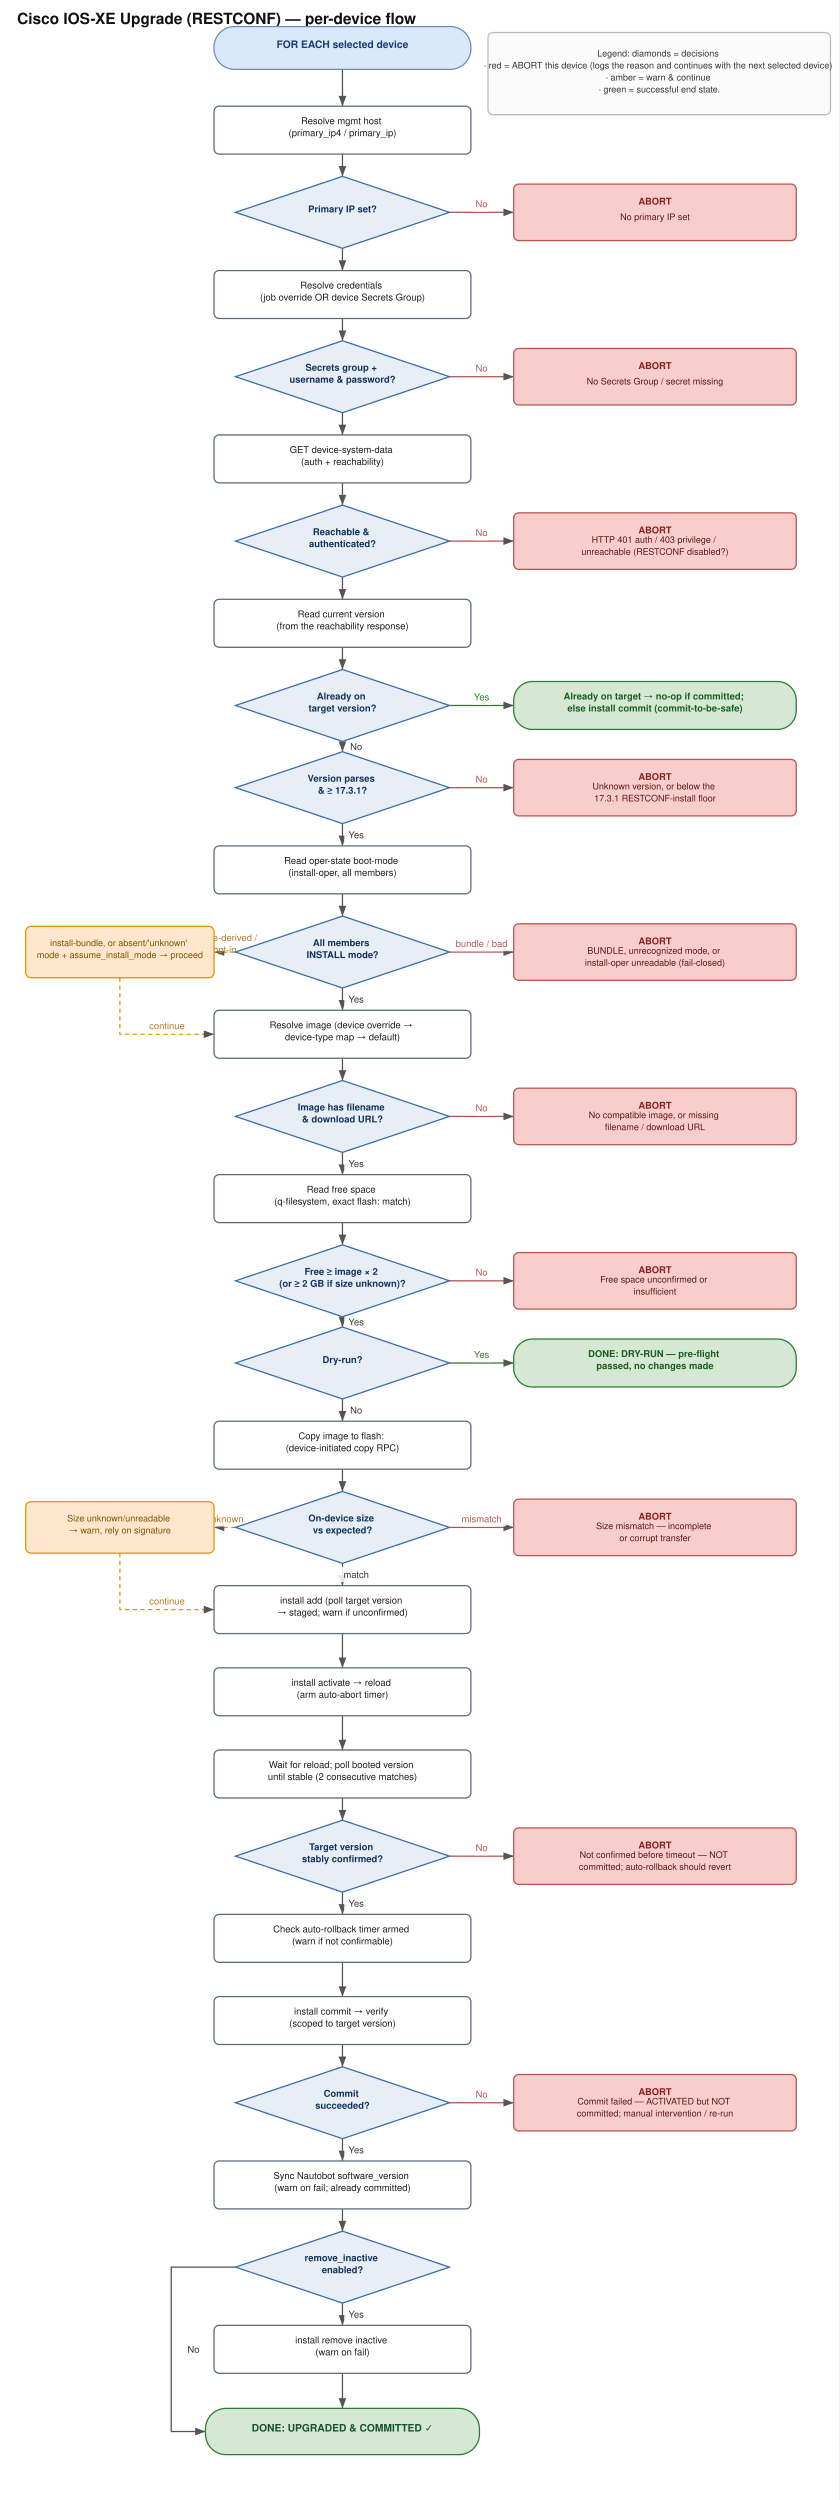
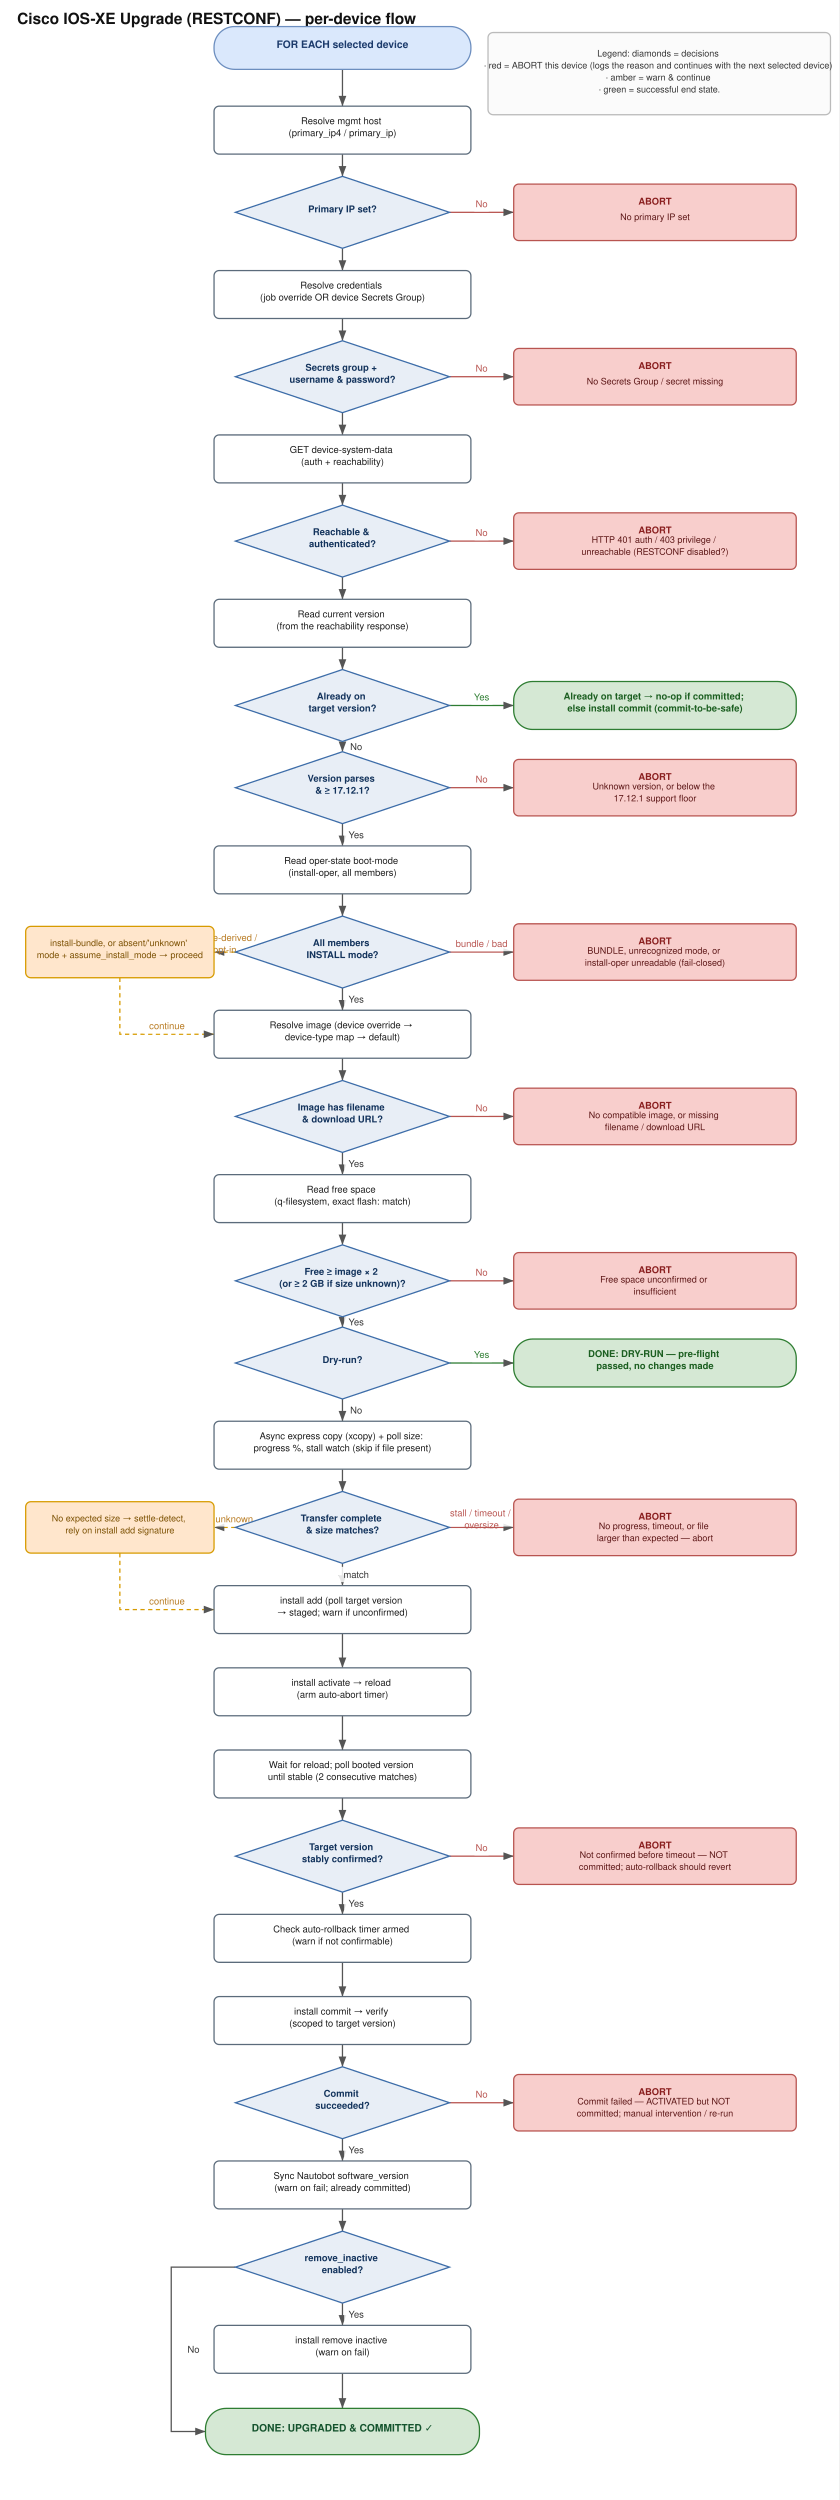
<svg xmlns="http://www.w3.org/2000/svg" viewBox="0 0 980 2920" width="980" height="2920" font-family="Helvetica,Arial,sans-serif">
  <defs>
    <marker id="arrow" markerWidth="10" markerHeight="10" refX="8" refY="3" orient="auto" markerUnits="strokeWidth">
      <path d="M0,0 L8,3 L0,6 z" fill="#555" />
    </marker>
  </defs>
  <rect x="0" y="0" width="980" height="2920" fill="#ffffff" />
  <text x="20" y="28" font-size="18" font-weight="bold" fill="#111">Cisco IOS-XE Upgrade (RESTCONF) — per-device flow</text>
  <rect x="570" y="38" width="400" height="96" rx="6" ry="6" fill="#fbfbfb" stroke="#bbb" stroke-width="1.5" />
  <text x="770" y="66" text-anchor="middle" font-family="Helvetica,Arial,sans-serif" font-size="10.5" fill="#333">
    <tspan x="770" dy="0">Legend:  diamonds = decisions</tspan>
    <tspan x="770" dy="14">· red = ABORT this device (logs the reason and continues with the next selected device)</tspan>
    <tspan x="770" dy="14">· amber = warn &amp; continue</tspan>
    <tspan x="770" dy="14">· green = successful end state.</tspan>
  </text>
  <path d="M 400 81 L 400 124" fill="none" stroke="#555" stroke-width="1.5" marker-end="url(#arrow)" />
  <path d="M 400 180 L 400 206" fill="none" stroke="#555" stroke-width="1.5" marker-end="url(#arrow)" />
  <path d="M 400 290 L 400 316" fill="none" stroke="#555" stroke-width="1.5" marker-end="url(#arrow)" />
  <path d="M 400 372 L 400 398" fill="none" stroke="#555" stroke-width="1.5" marker-end="url(#arrow)" />
  <path d="M 400 482 L 400 508" fill="none" stroke="#555" stroke-width="1.5" marker-end="url(#arrow)" />
  <path d="M 400 564 L 400 590" fill="none" stroke="#555" stroke-width="1.5" marker-end="url(#arrow)" />
  <path d="M 400 674 L 400 700" fill="none" stroke="#555" stroke-width="1.5" marker-end="url(#arrow)" />
  <path d="M 400 756 L 400 782" fill="none" stroke="#555" stroke-width="1.5" marker-end="url(#arrow)" />
  <path d="M 400 866 L 400 878" fill="none" stroke="#555" stroke-width="1.5" marker-end="url(#arrow)" />
  <rect x="406" y="863" width="21" height="18" rx="3" fill="#ffffff" fill-opacity="0.85" stroke="none" />
  <text x="416" y="876" text-anchor="middle" font-family="Helvetica,Arial,sans-serif" font-size="11" fill="#333">
    <tspan x="416" dy="0">No</tspan>
  </text>
  <path d="M 400 962 L 400 988" fill="none" stroke="#555" stroke-width="1.5" marker-end="url(#arrow)" />
  <rect x="402" y="966" width="28" height="18" rx="3" fill="#ffffff" fill-opacity="0.85" stroke="none" />
  <text x="416" y="979" text-anchor="middle" font-family="Helvetica,Arial,sans-serif" font-size="11" fill="#333">
    <tspan x="416" dy="0">Yes</tspan>
  </text>
  <path d="M 400 1044 L 400 1070" fill="none" stroke="#555" stroke-width="1.5" marker-end="url(#arrow)" />
  <path d="M 400 1154 L 400 1180" fill="none" stroke="#555" stroke-width="1.5" marker-end="url(#arrow)" />
  <rect x="402" y="1158" width="28" height="18" rx="3" fill="#ffffff" fill-opacity="0.85" stroke="none" />
  <text x="416" y="1171" text-anchor="middle" font-family="Helvetica,Arial,sans-serif" font-size="11" fill="#333">
    <tspan x="416" dy="0">Yes</tspan>
  </text>
  <path d="M 400 1236 L 400 1262" fill="none" stroke="#555" stroke-width="1.5" marker-end="url(#arrow)" />
  <path d="M 400 1346 L 400 1372" fill="none" stroke="#555" stroke-width="1.5" marker-end="url(#arrow)" />
  <rect x="402" y="1350" width="28" height="18" rx="3" fill="#ffffff" fill-opacity="0.85" stroke="none" />
  <text x="416" y="1363" text-anchor="middle" font-family="Helvetica,Arial,sans-serif" font-size="11" fill="#333">
    <tspan x="416" dy="0">Yes</tspan>
  </text>
  <path d="M 400 1428 L 400 1454" fill="none" stroke="#555" stroke-width="1.5" marker-end="url(#arrow)" />
  <path d="M 400 1538 L 400 1550" fill="none" stroke="#555" stroke-width="1.5" marker-end="url(#arrow)" />
  <rect x="402" y="1535" width="28" height="18" rx="3" fill="#ffffff" fill-opacity="0.85" stroke="none" />
  <text x="416" y="1548" text-anchor="middle" font-family="Helvetica,Arial,sans-serif" font-size="11" fill="#333">
    <tspan x="416" dy="0">Yes</tspan>
  </text>
  <path d="M 400 1634 L 400 1660" fill="none" stroke="#555" stroke-width="1.5" marker-end="url(#arrow)" />
  <rect x="406" y="1638" width="21" height="18" rx="3" fill="#ffffff" fill-opacity="0.85" stroke="none" />
  <text x="416" y="1651" text-anchor="middle" font-family="Helvetica,Arial,sans-serif" font-size="11" fill="#333">
    <tspan x="416" dy="0">No</tspan>
  </text>
  <path d="M 400 1716 L 400 1742" fill="none" stroke="#555" stroke-width="1.5" marker-end="url(#arrow)" />
  <path d="M 400 1826 L 400 1852" fill="none" stroke="#555" stroke-width="1.5" marker-end="url(#arrow)" />
  <rect x="396" y="1830" width="40" height="18" rx="3" fill="#ffffff" fill-opacity="0.85" stroke="none" />
  <text x="416" y="1843" text-anchor="middle" font-family="Helvetica,Arial,sans-serif" font-size="11" fill="#333">
    <tspan x="416" dy="0">match</tspan>
  </text>
  <path d="M 400 1908 L 400 1948" fill="none" stroke="#555" stroke-width="1.5" marker-end="url(#arrow)" />
  <path d="M 400 2004 L 400 2044" fill="none" stroke="#555" stroke-width="1.5" marker-end="url(#arrow)" />
  <path d="M 400 2100 L 400 2126" fill="none" stroke="#555" stroke-width="1.5" marker-end="url(#arrow)" />
  <path d="M 400 2210 L 400 2236" fill="none" stroke="#555" stroke-width="1.5" marker-end="url(#arrow)" />
  <rect x="402" y="2214" width="28" height="18" rx="3" fill="#ffffff" fill-opacity="0.85" stroke="none" />
  <text x="416" y="2227" text-anchor="middle" font-family="Helvetica,Arial,sans-serif" font-size="11" fill="#333">
    <tspan x="416" dy="0">Yes</tspan>
  </text>
  <path d="M 400 2292 L 400 2332" fill="none" stroke="#555" stroke-width="1.5" marker-end="url(#arrow)" />
  <path d="M 400 2388 L 400 2414" fill="none" stroke="#555" stroke-width="1.5" marker-end="url(#arrow)" />
  <path d="M 400 2498 L 400 2524" fill="none" stroke="#555" stroke-width="1.5" marker-end="url(#arrow)" />
  <rect x="402" y="2502" width="28" height="18" rx="3" fill="#ffffff" fill-opacity="0.85" stroke="none" />
  <text x="416" y="2515" text-anchor="middle" font-family="Helvetica,Arial,sans-serif" font-size="11" fill="#333">
    <tspan x="416" dy="0">Yes</tspan>
  </text>
  <path d="M 400 2580 L 400 2606" fill="none" stroke="#555" stroke-width="1.5" marker-end="url(#arrow)" />
  <path d="M 400 2690 L 400 2716" fill="none" stroke="#555" stroke-width="1.5" marker-end="url(#arrow)" />
  <rect x="402" y="2694" width="28" height="18" rx="3" fill="#ffffff" fill-opacity="0.85" stroke="none" />
  <text x="416" y="2707" text-anchor="middle" font-family="Helvetica,Arial,sans-serif" font-size="11" fill="#333">
    <tspan x="416" dy="0">Yes</tspan>
  </text>
  <path d="M 400 2772 L 400 2813" fill="none" stroke="#555" stroke-width="1.5" marker-end="url(#arrow)" />
  <path d="M 275 2648 L 200 2648 L 200 2840 L 240 2840" fill="none" stroke="#555" stroke-width="1.5" marker-end="url(#arrow)" />
  <rect x="216" y="2735" width="21" height="18" rx="3" fill="#ffffff" fill-opacity="0.85" stroke="none" />
  <text x="226" y="2748" text-anchor="middle" font-family="Helvetica,Arial,sans-serif" font-size="11" fill="#333">
    <tspan x="226" dy="0">No</tspan>
  </text>
  <path d="M 525 248 L 600 248" fill="none" stroke="#B85450" stroke-width="1.5" marker-end="url(#arrow)" />
  <rect x="552" y="229" width="21" height="18" rx="3" fill="#ffffff" fill-opacity="0.85" stroke="none" />
  <text x="562.5" y="242" text-anchor="middle" font-family="Helvetica,Arial,sans-serif" font-size="11" fill="#B85450">
    <tspan x="562.5" dy="0">No</tspan>
  </text>
  <rect x="600" y="215" width="330" height="66" rx="6" ry="6" fill="#F8CECC" stroke="#B85450" stroke-width="1.5" />
  <text x="765.0" y="239" text-anchor="middle" font-family="Helvetica,Arial,sans-serif" font-size="11" font-weight="bold" fill="#8a1f1f">
    <tspan x="765.0" dy="0">ABORT</tspan>
  </text>
  <text x="765.0" y="257" text-anchor="middle" font-family="Helvetica,Arial,sans-serif" font-size="10.5" fill="#5b1414">
    <tspan x="765.0" dy="0">No primary IP set</tspan>
  </text>
  <path d="M 525 440 L 600 440" fill="none" stroke="#B85450" stroke-width="1.5" marker-end="url(#arrow)" />
  <rect x="552" y="421" width="21" height="18" rx="3" fill="#ffffff" fill-opacity="0.85" stroke="none" />
  <text x="562.5" y="434" text-anchor="middle" font-family="Helvetica,Arial,sans-serif" font-size="11" fill="#B85450">
    <tspan x="562.5" dy="0">No</tspan>
  </text>
  <rect x="600" y="407" width="330" height="66" rx="6" ry="6" fill="#F8CECC" stroke="#B85450" stroke-width="1.5" />
  <text x="765.0" y="431" text-anchor="middle" font-family="Helvetica,Arial,sans-serif" font-size="11" font-weight="bold" fill="#8a1f1f">
    <tspan x="765.0" dy="0">ABORT</tspan>
  </text>
  <text x="765.0" y="449" text-anchor="middle" font-family="Helvetica,Arial,sans-serif" font-size="10.5" fill="#5b1414">
    <tspan x="765.0" dy="0">No Secrets Group / secret missing</tspan>
  </text>
  <path d="M 525 632 L 600 632" fill="none" stroke="#B85450" stroke-width="1.5" marker-end="url(#arrow)" />
  <rect x="552" y="613" width="21" height="18" rx="3" fill="#ffffff" fill-opacity="0.85" stroke="none" />
  <text x="562.5" y="626" text-anchor="middle" font-family="Helvetica,Arial,sans-serif" font-size="11" fill="#B85450">
    <tspan x="562.5" dy="0">No</tspan>
  </text>
  <rect x="600" y="599" width="330" height="66" rx="6" ry="6" fill="#F8CECC" stroke="#B85450" stroke-width="1.5" />
  <text x="765.0" y="623" text-anchor="middle" font-family="Helvetica,Arial,sans-serif" font-size="11" font-weight="bold" fill="#8a1f1f">
    <tspan x="765.0" dy="0">ABORT</tspan>
  </text>
  <text x="765.0" y="634" text-anchor="middle" font-family="Helvetica,Arial,sans-serif" font-size="10.5" fill="#5b1414">
    <tspan x="765.0" dy="0">HTTP 401 auth / 403 privilege /</tspan>
    <tspan x="765.0" dy="14">unreachable (RESTCONF disabled?)</tspan>
  </text>
  <path d="M 525 824 L 600 824" fill="none" stroke="#2E7D32" stroke-width="1.5" marker-end="url(#arrow)" />
  <rect x="549" y="805" width="28" height="18" rx="3" fill="#ffffff" fill-opacity="0.85" stroke="none" />
  <text x="562.5" y="818" text-anchor="middle" font-family="Helvetica,Arial,sans-serif" font-size="11" fill="#2E7D32">
    <tspan x="562.5" dy="0">Yes</tspan>
  </text>
  <rect x="600" y="796" width="330" height="56" rx="22" ry="22" fill="#D5E8D4" stroke="#2E7D32" stroke-width="1.5" />
  <text x="765.0" y="817" text-anchor="middle" font-family="Helvetica,Arial,sans-serif" font-size="11" font-weight="bold" fill="#1b5e20">
    <tspan x="765.0" dy="0">Already on target → no-op if committed;</tspan>
    <tspan x="765.0" dy="14">else install commit (commit-to-be-safe)</tspan>
  </text>
  <path d="M 525 920 L 600 920" fill="none" stroke="#B85450" stroke-width="1.5" marker-end="url(#arrow)" />
  <rect x="552" y="901" width="21" height="18" rx="3" fill="#ffffff" fill-opacity="0.85" stroke="none" />
  <text x="562.5" y="914" text-anchor="middle" font-family="Helvetica,Arial,sans-serif" font-size="11" fill="#B85450">
    <tspan x="562.5" dy="0">No</tspan>
  </text>
  <rect x="600" y="887" width="330" height="66" rx="6" ry="6" fill="#F8CECC" stroke="#B85450" stroke-width="1.5" />
  <text x="765.0" y="911" text-anchor="middle" font-family="Helvetica,Arial,sans-serif" font-size="11" font-weight="bold" fill="#8a1f1f">
    <tspan x="765.0" dy="0">ABORT</tspan>
  </text>
  <text x="765.0" y="922" text-anchor="middle" font-family="Helvetica,Arial,sans-serif" font-size="10.5" fill="#5b1414">
    <tspan x="765.0" dy="0">Unknown version, or below the</tspan>
-     <tspan x="765.0" dy="14">17.3.1 RESTCONF-install floor</tspan>
+     <tspan x="765.0" dy="14">17.12.1 support floor</tspan>
  </text>
  <path d="M 525 1112 L 600 1112" fill="none" stroke="#B85450" stroke-width="1.5" marker-end="url(#arrow)" />
  <rect x="520" y="1093" width="86" height="18" rx="3" fill="#ffffff" fill-opacity="0.85" stroke="none" />
  <text x="562.5" y="1106" text-anchor="middle" font-family="Helvetica,Arial,sans-serif" font-size="11" fill="#B85450">
    <tspan x="562.5" dy="0">bundle / bad</tspan>
  </text>
  <rect x="600" y="1079" width="330" height="66" rx="6" ry="6" fill="#F8CECC" stroke="#B85450" stroke-width="1.5" />
  <text x="765.0" y="1103" text-anchor="middle" font-family="Helvetica,Arial,sans-serif" font-size="11" font-weight="bold" fill="#8a1f1f">
    <tspan x="765.0" dy="0">ABORT</tspan>
  </text>
  <text x="765.0" y="1114" text-anchor="middle" font-family="Helvetica,Arial,sans-serif" font-size="10.5" fill="#5b1414">
    <tspan x="765.0" dy="0">BUNDLE, unrecognized mode, or</tspan>
    <tspan x="765.0" dy="14">install-oper unreadable (fail-closed)</tspan>
  </text>
  <path d="M 275 1112 L 250 1112" fill="none" stroke="#D79B00" stroke-width="1.5" stroke-dasharray="5,4" marker-end="url(#arrow)" />
  <rect x="184" y="1093" width="158" height="18" rx="3" fill="#ffffff" fill-opacity="0.85" stroke="none" />
  <text x="262.5" y="1099" text-anchor="middle" font-family="Helvetica,Arial,sans-serif" font-size="11" fill="#B7791f">
    <tspan x="262.5" dy="0">bundle-derived /</tspan>
    <tspan x="262.5" dy="14">opt-in</tspan>
  </text>
  <rect x="30" y="1082" width="220" height="60" rx="6" ry="6" fill="#FFE6CC" stroke="#D79B00" stroke-width="1.5" />
  <text x="140.0" y="1105" text-anchor="middle" font-family="Helvetica,Arial,sans-serif" font-size="10.5" fill="#7a4f00">
    <tspan x="140.0" dy="0">install-bundle, or absent/'unknown'</tspan>
    <tspan x="140.0" dy="14">mode + assume_install_mode → proceed</tspan>
  </text>
  <path d="M 140 1142 L 140 1208 L 250 1208" fill="none" stroke="#D79B00" stroke-width="1.5" stroke-dasharray="5,4" marker-end="url(#arrow)" />
  <rect x="165" y="1189" width="60" height="18" rx="3" fill="#ffffff" fill-opacity="0.85" stroke="none" />
  <text x="195.0" y="1202" text-anchor="middle" font-family="Helvetica,Arial,sans-serif" font-size="11" fill="#B7791f">
    <tspan x="195.0" dy="0">continue</tspan>
  </text>
  <path d="M 525 1304 L 600 1304" fill="none" stroke="#B85450" stroke-width="1.5" marker-end="url(#arrow)" />
  <rect x="552" y="1285" width="21" height="18" rx="3" fill="#ffffff" fill-opacity="0.85" stroke="none" />
  <text x="562.5" y="1298" text-anchor="middle" font-family="Helvetica,Arial,sans-serif" font-size="11" fill="#B85450">
    <tspan x="562.5" dy="0">No</tspan>
  </text>
  <rect x="600" y="1271" width="330" height="66" rx="6" ry="6" fill="#F8CECC" stroke="#B85450" stroke-width="1.5" />
  <text x="765.0" y="1295" text-anchor="middle" font-family="Helvetica,Arial,sans-serif" font-size="11" font-weight="bold" fill="#8a1f1f">
    <tspan x="765.0" dy="0">ABORT</tspan>
  </text>
  <text x="765.0" y="1306" text-anchor="middle" font-family="Helvetica,Arial,sans-serif" font-size="10.5" fill="#5b1414">
    <tspan x="765.0" dy="0">No compatible image, or missing</tspan>
    <tspan x="765.0" dy="14">filename / download URL</tspan>
  </text>
  <path d="M 525 1496 L 600 1496" fill="none" stroke="#B85450" stroke-width="1.5" marker-end="url(#arrow)" />
  <rect x="552" y="1477" width="21" height="18" rx="3" fill="#ffffff" fill-opacity="0.85" stroke="none" />
  <text x="562.5" y="1490" text-anchor="middle" font-family="Helvetica,Arial,sans-serif" font-size="11" fill="#B85450">
    <tspan x="562.5" dy="0">No</tspan>
  </text>
  <rect x="600" y="1463" width="330" height="66" rx="6" ry="6" fill="#F8CECC" stroke="#B85450" stroke-width="1.5" />
  <text x="765.0" y="1487" text-anchor="middle" font-family="Helvetica,Arial,sans-serif" font-size="11" font-weight="bold" fill="#8a1f1f">
    <tspan x="765.0" dy="0">ABORT</tspan>
  </text>
  <text x="765.0" y="1498" text-anchor="middle" font-family="Helvetica,Arial,sans-serif" font-size="10.5" fill="#5b1414">
    <tspan x="765.0" dy="0">Free space unconfirmed or</tspan>
    <tspan x="765.0" dy="14">insufficient</tspan>
  </text>
  <path d="M 525 1592 L 600 1592" fill="none" stroke="#2E7D32" stroke-width="1.5" marker-end="url(#arrow)" />
  <rect x="549" y="1573" width="28" height="18" rx="3" fill="#ffffff" fill-opacity="0.85" stroke="none" />
  <text x="562.5" y="1586" text-anchor="middle" font-family="Helvetica,Arial,sans-serif" font-size="11" fill="#2E7D32">
    <tspan x="562.5" dy="0">Yes</tspan>
  </text>
  <rect x="600" y="1564" width="330" height="56" rx="22" ry="22" fill="#D5E8D4" stroke="#2E7D32" stroke-width="1.5" />
  <text x="765.0" y="1585" text-anchor="middle" font-family="Helvetica,Arial,sans-serif" font-size="11" font-weight="bold" fill="#1b5e20">
    <tspan x="765.0" dy="0">DONE: DRY-RUN — pre-flight</tspan>
    <tspan x="765.0" dy="14">passed, no changes made</tspan>
  </text>
  <path d="M 525 1784 L 600 1784" fill="none" stroke="#B85450" stroke-width="1.5" marker-end="url(#arrow)" />
-   <rect x="532" y="1765" width="60" height="18" rx="3" fill="#ffffff" fill-opacity="0.85" stroke="none" />
-   <text x="562.5" y="1778" text-anchor="middle" font-family="Helvetica,Arial,sans-serif" font-size="11" fill="#B85450">
-     <tspan x="562.5" dy="0">mismatch</tspan>
+   <rect x="474" y="1765" width="177" height="18" rx="3" fill="#ffffff" fill-opacity="0.85" stroke="none" />
+   <text x="562.5" y="1771" text-anchor="middle" font-family="Helvetica,Arial,sans-serif" font-size="11" fill="#B85450">
+     <tspan x="562.5" dy="0">stall / timeout /</tspan>
+     <tspan x="562.5" dy="14">oversize</tspan>
  </text>
  <rect x="600" y="1751" width="330" height="66" rx="6" ry="6" fill="#F8CECC" stroke="#B85450" stroke-width="1.5" />
  <text x="765.0" y="1775" text-anchor="middle" font-family="Helvetica,Arial,sans-serif" font-size="11" font-weight="bold" fill="#8a1f1f">
    <tspan x="765.0" dy="0">ABORT</tspan>
  </text>
  <text x="765.0" y="1786" text-anchor="middle" font-family="Helvetica,Arial,sans-serif" font-size="10.5" fill="#5b1414">
-     <tspan x="765.0" dy="0">Size mismatch — incomplete</tspan>
-     <tspan x="765.0" dy="14">or corrupt transfer</tspan>
+     <tspan x="765.0" dy="0">No progress, timeout, or file</tspan>
+     <tspan x="765.0" dy="14">larger than expected — abort</tspan>
  </text>
  <path d="M 275 1784 L 250 1784" fill="none" stroke="#D79B00" stroke-width="1.5" stroke-dasharray="5,4" marker-end="url(#arrow)" />
-   <rect x="236" y="1765" width="54" height="18" rx="3" fill="#ffffff" fill-opacity="0.85" stroke="none" />
+   <rect x="220" y="1765" width="86" height="18" rx="3" fill="#ffffff" fill-opacity="0.85" stroke="none" />
  <text x="262.5" y="1778" text-anchor="middle" font-family="Helvetica,Arial,sans-serif" font-size="11" fill="#B7791f">
-     <tspan x="262.5" dy="0">unknown</tspan>
+     <tspan x="262.5" dy="0">size unknown</tspan>
  </text>
  <rect x="30" y="1754" width="220" height="60" rx="6" ry="6" fill="#FFE6CC" stroke="#D79B00" stroke-width="1.5" />
  <text x="140.0" y="1777" text-anchor="middle" font-family="Helvetica,Arial,sans-serif" font-size="10.5" fill="#7a4f00">
-     <tspan x="140.0" dy="0">Size unknown/unreadable</tspan>
-     <tspan x="140.0" dy="14">→ warn, rely on signature</tspan>
+     <tspan x="140.0" dy="0">No expected size → settle-detect,</tspan>
+     <tspan x="140.0" dy="14">rely on install add signature</tspan>
  </text>
  <path d="M 140 1814 L 140 1880 L 250 1880" fill="none" stroke="#D79B00" stroke-width="1.5" stroke-dasharray="5,4" marker-end="url(#arrow)" />
  <rect x="165" y="1861" width="60" height="18" rx="3" fill="#ffffff" fill-opacity="0.85" stroke="none" />
  <text x="195.0" y="1874" text-anchor="middle" font-family="Helvetica,Arial,sans-serif" font-size="11" fill="#B7791f">
    <tspan x="195.0" dy="0">continue</tspan>
  </text>
  <path d="M 525 2168 L 600 2168" fill="none" stroke="#B85450" stroke-width="1.5" marker-end="url(#arrow)" />
  <rect x="552" y="2149" width="21" height="18" rx="3" fill="#ffffff" fill-opacity="0.85" stroke="none" />
  <text x="562.5" y="2162" text-anchor="middle" font-family="Helvetica,Arial,sans-serif" font-size="11" fill="#B85450">
    <tspan x="562.5" dy="0">No</tspan>
  </text>
  <rect x="600" y="2135" width="330" height="66" rx="6" ry="6" fill="#F8CECC" stroke="#B85450" stroke-width="1.5" />
  <text x="765.0" y="2159" text-anchor="middle" font-family="Helvetica,Arial,sans-serif" font-size="11" font-weight="bold" fill="#8a1f1f">
    <tspan x="765.0" dy="0">ABORT</tspan>
  </text>
  <text x="765.0" y="2170" text-anchor="middle" font-family="Helvetica,Arial,sans-serif" font-size="10.5" fill="#5b1414">
    <tspan x="765.0" dy="0">Not confirmed before timeout — NOT</tspan>
    <tspan x="765.0" dy="14">committed; auto-rollback should revert</tspan>
  </text>
  <path d="M 525 2456 L 600 2456" fill="none" stroke="#B85450" stroke-width="1.5" marker-end="url(#arrow)" />
  <rect x="552" y="2437" width="21" height="18" rx="3" fill="#ffffff" fill-opacity="0.85" stroke="none" />
  <text x="562.5" y="2450" text-anchor="middle" font-family="Helvetica,Arial,sans-serif" font-size="11" fill="#B85450">
    <tspan x="562.5" dy="0">No</tspan>
  </text>
  <rect x="600" y="2423" width="330" height="66" rx="6" ry="6" fill="#F8CECC" stroke="#B85450" stroke-width="1.5" />
  <text x="765.0" y="2447" text-anchor="middle" font-family="Helvetica,Arial,sans-serif" font-size="11" font-weight="bold" fill="#8a1f1f">
    <tspan x="765.0" dy="0">ABORT</tspan>
  </text>
  <text x="765.0" y="2458" text-anchor="middle" font-family="Helvetica,Arial,sans-serif" font-size="10.5" fill="#5b1414">
    <tspan x="765.0" dy="0">Commit failed — ACTIVATED but NOT</tspan>
    <tspan x="765.0" dy="14">committed; manual intervention / re-run</tspan>
  </text>
  <rect x="250" y="31" width="300" height="50" rx="24" ry="24" fill="#DAE8FC" stroke="#6C8EBF" stroke-width="1.5" />
  <text x="400" y="56" text-anchor="middle" font-family="Helvetica,Arial,sans-serif" font-size="12" font-weight="bold" fill="#1b3a6b">
    <tspan x="400" dy="0">FOR EACH selected device</tspan>
  </text>
  <rect x="250" y="124" width="300" height="56" rx="6" ry="6" fill="#FFFFFF" stroke="#5B6B7B" stroke-width="1.5" />
  <text x="400" y="145" text-anchor="middle" font-family="Helvetica,Arial,sans-serif" font-size="11" fill="#1a1a1a">
    <tspan x="400" dy="0">Resolve mgmt host</tspan>
    <tspan x="400" dy="14">(primary_ip4 / primary_ip)</tspan>
  </text>
  <polygon points="400,206.0 525.0,248 400,290.0 275.0,248" fill="#E8EEF6" stroke="#3C6CA8" stroke-width="1.5" />
  <text x="400" y="248" text-anchor="middle" font-family="Helvetica,Arial,sans-serif" font-size="11" font-weight="bold" fill="#13335c">
    <tspan x="400" dy="0">Primary IP set?</tspan>
  </text>
  <rect x="250" y="316" width="300" height="56" rx="6" ry="6" fill="#FFFFFF" stroke="#5B6B7B" stroke-width="1.5" />
  <text x="400" y="337" text-anchor="middle" font-family="Helvetica,Arial,sans-serif" font-size="11" fill="#1a1a1a">
    <tspan x="400" dy="0">Resolve credentials</tspan>
    <tspan x="400" dy="14">(job override OR device Secrets Group)</tspan>
  </text>
  <polygon points="400,398.0 525.0,440 400,482.0 275.0,440" fill="#E8EEF6" stroke="#3C6CA8" stroke-width="1.5" />
  <text x="400" y="433" text-anchor="middle" font-family="Helvetica,Arial,sans-serif" font-size="11" font-weight="bold" fill="#13335c">
    <tspan x="400" dy="0">Secrets group +</tspan>
    <tspan x="400" dy="14">username &amp; password?</tspan>
  </text>
  <rect x="250" y="508" width="300" height="56" rx="6" ry="6" fill="#FFFFFF" stroke="#5B6B7B" stroke-width="1.5" />
  <text x="400" y="529" text-anchor="middle" font-family="Helvetica,Arial,sans-serif" font-size="11" fill="#1a1a1a">
    <tspan x="400" dy="0">GET device-system-data</tspan>
    <tspan x="400" dy="14">(auth + reachability)</tspan>
  </text>
  <polygon points="400,590.0 525.0,632 400,674.0 275.0,632" fill="#E8EEF6" stroke="#3C6CA8" stroke-width="1.5" />
  <text x="400" y="625" text-anchor="middle" font-family="Helvetica,Arial,sans-serif" font-size="11" font-weight="bold" fill="#13335c">
    <tspan x="400" dy="0">Reachable &amp;</tspan>
    <tspan x="400" dy="14">authenticated?</tspan>
  </text>
  <rect x="250" y="700" width="300" height="56" rx="6" ry="6" fill="#FFFFFF" stroke="#5B6B7B" stroke-width="1.5" />
  <text x="400" y="721" text-anchor="middle" font-family="Helvetica,Arial,sans-serif" font-size="11" fill="#1a1a1a">
    <tspan x="400" dy="0">Read current version</tspan>
    <tspan x="400" dy="14">(from the reachability response)</tspan>
  </text>
  <polygon points="400,782.0 525.0,824 400,866.0 275.0,824" fill="#E8EEF6" stroke="#3C6CA8" stroke-width="1.5" />
  <text x="400" y="817" text-anchor="middle" font-family="Helvetica,Arial,sans-serif" font-size="11" font-weight="bold" fill="#13335c">
    <tspan x="400" dy="0">Already on</tspan>
    <tspan x="400" dy="14">target version?</tspan>
  </text>
  <polygon points="400,878.0 525.0,920 400,962.0 275.0,920" fill="#E8EEF6" stroke="#3C6CA8" stroke-width="1.5" />
  <text x="400" y="913" text-anchor="middle" font-family="Helvetica,Arial,sans-serif" font-size="11" font-weight="bold" fill="#13335c">
    <tspan x="400" dy="0">Version parses</tspan>
-     <tspan x="400" dy="14">&amp; ≥ 17.3.1?</tspan>
+     <tspan x="400" dy="14">&amp; ≥ 17.12.1?</tspan>
  </text>
  <rect x="250" y="988" width="300" height="56" rx="6" ry="6" fill="#FFFFFF" stroke="#5B6B7B" stroke-width="1.5" />
  <text x="400" y="1009" text-anchor="middle" font-family="Helvetica,Arial,sans-serif" font-size="11" fill="#1a1a1a">
    <tspan x="400" dy="0">Read oper-state boot-mode</tspan>
    <tspan x="400" dy="14">(install-oper, all members)</tspan>
  </text>
  <polygon points="400,1070.0 525.0,1112 400,1154.0 275.0,1112" fill="#E8EEF6" stroke="#3C6CA8" stroke-width="1.5" />
  <text x="400" y="1105" text-anchor="middle" font-family="Helvetica,Arial,sans-serif" font-size="11" font-weight="bold" fill="#13335c">
    <tspan x="400" dy="0">All members</tspan>
    <tspan x="400" dy="14">INSTALL mode?</tspan>
  </text>
  <rect x="250" y="1180" width="300" height="56" rx="6" ry="6" fill="#FFFFFF" stroke="#5B6B7B" stroke-width="1.5" />
  <text x="400" y="1201" text-anchor="middle" font-family="Helvetica,Arial,sans-serif" font-size="11" fill="#1a1a1a">
    <tspan x="400" dy="0">Resolve image (device override →</tspan>
    <tspan x="400" dy="14">device-type map → default)</tspan>
  </text>
  <polygon points="400,1262.0 525.0,1304 400,1346.0 275.0,1304" fill="#E8EEF6" stroke="#3C6CA8" stroke-width="1.5" />
  <text x="400" y="1297" text-anchor="middle" font-family="Helvetica,Arial,sans-serif" font-size="11" font-weight="bold" fill="#13335c">
    <tspan x="400" dy="0">Image has filename</tspan>
    <tspan x="400" dy="14">&amp; download URL?</tspan>
  </text>
  <rect x="250" y="1372" width="300" height="56" rx="6" ry="6" fill="#FFFFFF" stroke="#5B6B7B" stroke-width="1.5" />
  <text x="400" y="1393" text-anchor="middle" font-family="Helvetica,Arial,sans-serif" font-size="11" fill="#1a1a1a">
    <tspan x="400" dy="0">Read free space</tspan>
    <tspan x="400" dy="14">(q-filesystem, exact flash: match)</tspan>
  </text>
  <polygon points="400,1454.0 525.0,1496 400,1538.0 275.0,1496" fill="#E8EEF6" stroke="#3C6CA8" stroke-width="1.5" />
  <text x="400" y="1489" text-anchor="middle" font-family="Helvetica,Arial,sans-serif" font-size="11" font-weight="bold" fill="#13335c">
    <tspan x="400" dy="0">Free ≥ image × 2</tspan>
    <tspan x="400" dy="14">(or ≥ 2 GB if size unknown)?</tspan>
  </text>
  <polygon points="400,1550.0 525.0,1592 400,1634.0 275.0,1592" fill="#E8EEF6" stroke="#3C6CA8" stroke-width="1.5" />
  <text x="400" y="1592" text-anchor="middle" font-family="Helvetica,Arial,sans-serif" font-size="11" font-weight="bold" fill="#13335c">
    <tspan x="400" dy="0">Dry-run?</tspan>
  </text>
  <rect x="250" y="1660" width="300" height="56" rx="6" ry="6" fill="#FFFFFF" stroke="#5B6B7B" stroke-width="1.5" />
  <text x="400" y="1681" text-anchor="middle" font-family="Helvetica,Arial,sans-serif" font-size="11" fill="#1a1a1a">
-     <tspan x="400" dy="0">Copy image to flash:</tspan>
-     <tspan x="400" dy="14">(device-initiated copy RPC)</tspan>
+     <tspan x="400" dy="0">Async express copy (xcopy) + poll size:</tspan>
+     <tspan x="400" dy="14">progress %, stall watch (skip if file present)</tspan>
  </text>
  <polygon points="400,1742.0 525.0,1784 400,1826.0 275.0,1784" fill="#E8EEF6" stroke="#3C6CA8" stroke-width="1.5" />
  <text x="400" y="1777" text-anchor="middle" font-family="Helvetica,Arial,sans-serif" font-size="11" font-weight="bold" fill="#13335c">
-     <tspan x="400" dy="0">On-device size</tspan>
-     <tspan x="400" dy="14">vs expected?</tspan>
+     <tspan x="400" dy="0">Transfer complete</tspan>
+     <tspan x="400" dy="14">&amp; size matches?</tspan>
  </text>
  <rect x="250" y="1852" width="300" height="56" rx="6" ry="6" fill="#FFFFFF" stroke="#5B6B7B" stroke-width="1.5" />
  <text x="400" y="1873" text-anchor="middle" font-family="Helvetica,Arial,sans-serif" font-size="11" fill="#1a1a1a">
    <tspan x="400" dy="0">install add (poll target version</tspan>
    <tspan x="400" dy="14">→ staged; warn if unconfirmed)</tspan>
  </text>
  <rect x="250" y="1948" width="300" height="56" rx="6" ry="6" fill="#FFFFFF" stroke="#5B6B7B" stroke-width="1.5" />
  <text x="400" y="1969" text-anchor="middle" font-family="Helvetica,Arial,sans-serif" font-size="11" fill="#1a1a1a">
    <tspan x="400" dy="0">install activate → reload</tspan>
    <tspan x="400" dy="14">(arm auto-abort timer)</tspan>
  </text>
  <rect x="250" y="2044" width="300" height="56" rx="6" ry="6" fill="#FFFFFF" stroke="#5B6B7B" stroke-width="1.5" />
  <text x="400" y="2065" text-anchor="middle" font-family="Helvetica,Arial,sans-serif" font-size="11" fill="#1a1a1a">
    <tspan x="400" dy="0">Wait for reload; poll booted version</tspan>
    <tspan x="400" dy="14">until stable (2 consecutive matches)</tspan>
  </text>
  <polygon points="400,2126.0 525.0,2168 400,2210.0 275.0,2168" fill="#E8EEF6" stroke="#3C6CA8" stroke-width="1.5" />
  <text x="400" y="2161" text-anchor="middle" font-family="Helvetica,Arial,sans-serif" font-size="11" font-weight="bold" fill="#13335c">
    <tspan x="400" dy="0">Target version</tspan>
    <tspan x="400" dy="14">stably confirmed?</tspan>
  </text>
  <rect x="250" y="2236" width="300" height="56" rx="6" ry="6" fill="#FFFFFF" stroke="#5B6B7B" stroke-width="1.5" />
  <text x="400" y="2257" text-anchor="middle" font-family="Helvetica,Arial,sans-serif" font-size="11" fill="#1a1a1a">
    <tspan x="400" dy="0">Check auto-rollback timer armed</tspan>
    <tspan x="400" dy="14">(warn if not confirmable)</tspan>
  </text>
  <rect x="250" y="2332" width="300" height="56" rx="6" ry="6" fill="#FFFFFF" stroke="#5B6B7B" stroke-width="1.5" />
  <text x="400" y="2353" text-anchor="middle" font-family="Helvetica,Arial,sans-serif" font-size="11" fill="#1a1a1a">
    <tspan x="400" dy="0">install commit → verify</tspan>
    <tspan x="400" dy="14">(scoped to target version)</tspan>
  </text>
  <polygon points="400,2414.0 525.0,2456 400,2498.0 275.0,2456" fill="#E8EEF6" stroke="#3C6CA8" stroke-width="1.5" />
  <text x="400" y="2449" text-anchor="middle" font-family="Helvetica,Arial,sans-serif" font-size="11" font-weight="bold" fill="#13335c">
    <tspan x="400" dy="0">Commit</tspan>
    <tspan x="400" dy="14">succeeded?</tspan>
  </text>
  <rect x="250" y="2524" width="300" height="56" rx="6" ry="6" fill="#FFFFFF" stroke="#5B6B7B" stroke-width="1.5" />
  <text x="400" y="2545" text-anchor="middle" font-family="Helvetica,Arial,sans-serif" font-size="11" fill="#1a1a1a">
    <tspan x="400" dy="0">Sync Nautobot software_version</tspan>
    <tspan x="400" dy="14">(warn on fail; already committed)</tspan>
  </text>
  <polygon points="400,2606.0 525.0,2648 400,2690.0 275.0,2648" fill="#E8EEF6" stroke="#3C6CA8" stroke-width="1.5" />
  <text x="400" y="2641" text-anchor="middle" font-family="Helvetica,Arial,sans-serif" font-size="11" font-weight="bold" fill="#13335c">
    <tspan x="400" dy="0">remove_inactive</tspan>
    <tspan x="400" dy="14">enabled?</tspan>
  </text>
  <rect x="250" y="2716" width="300" height="56" rx="6" ry="6" fill="#FFFFFF" stroke="#5B6B7B" stroke-width="1.5" />
  <text x="400" y="2737" text-anchor="middle" font-family="Helvetica,Arial,sans-serif" font-size="11" fill="#1a1a1a">
    <tspan x="400" dy="0">install remove inactive</tspan>
    <tspan x="400" dy="14">(warn on fail)</tspan>
  </text>
  <rect x="240" y="2813" width="320" height="54" rx="24" ry="24" fill="#D5E8D4" stroke="#2E7D32" stroke-width="1.5" />
  <text x="400" y="2840" text-anchor="middle" font-family="Helvetica,Arial,sans-serif" font-size="12" font-weight="bold" fill="#14532d">
    <tspan x="400" dy="0">DONE: UPGRADED &amp; COMMITTED ✓</tspan>
  </text>
</svg>
